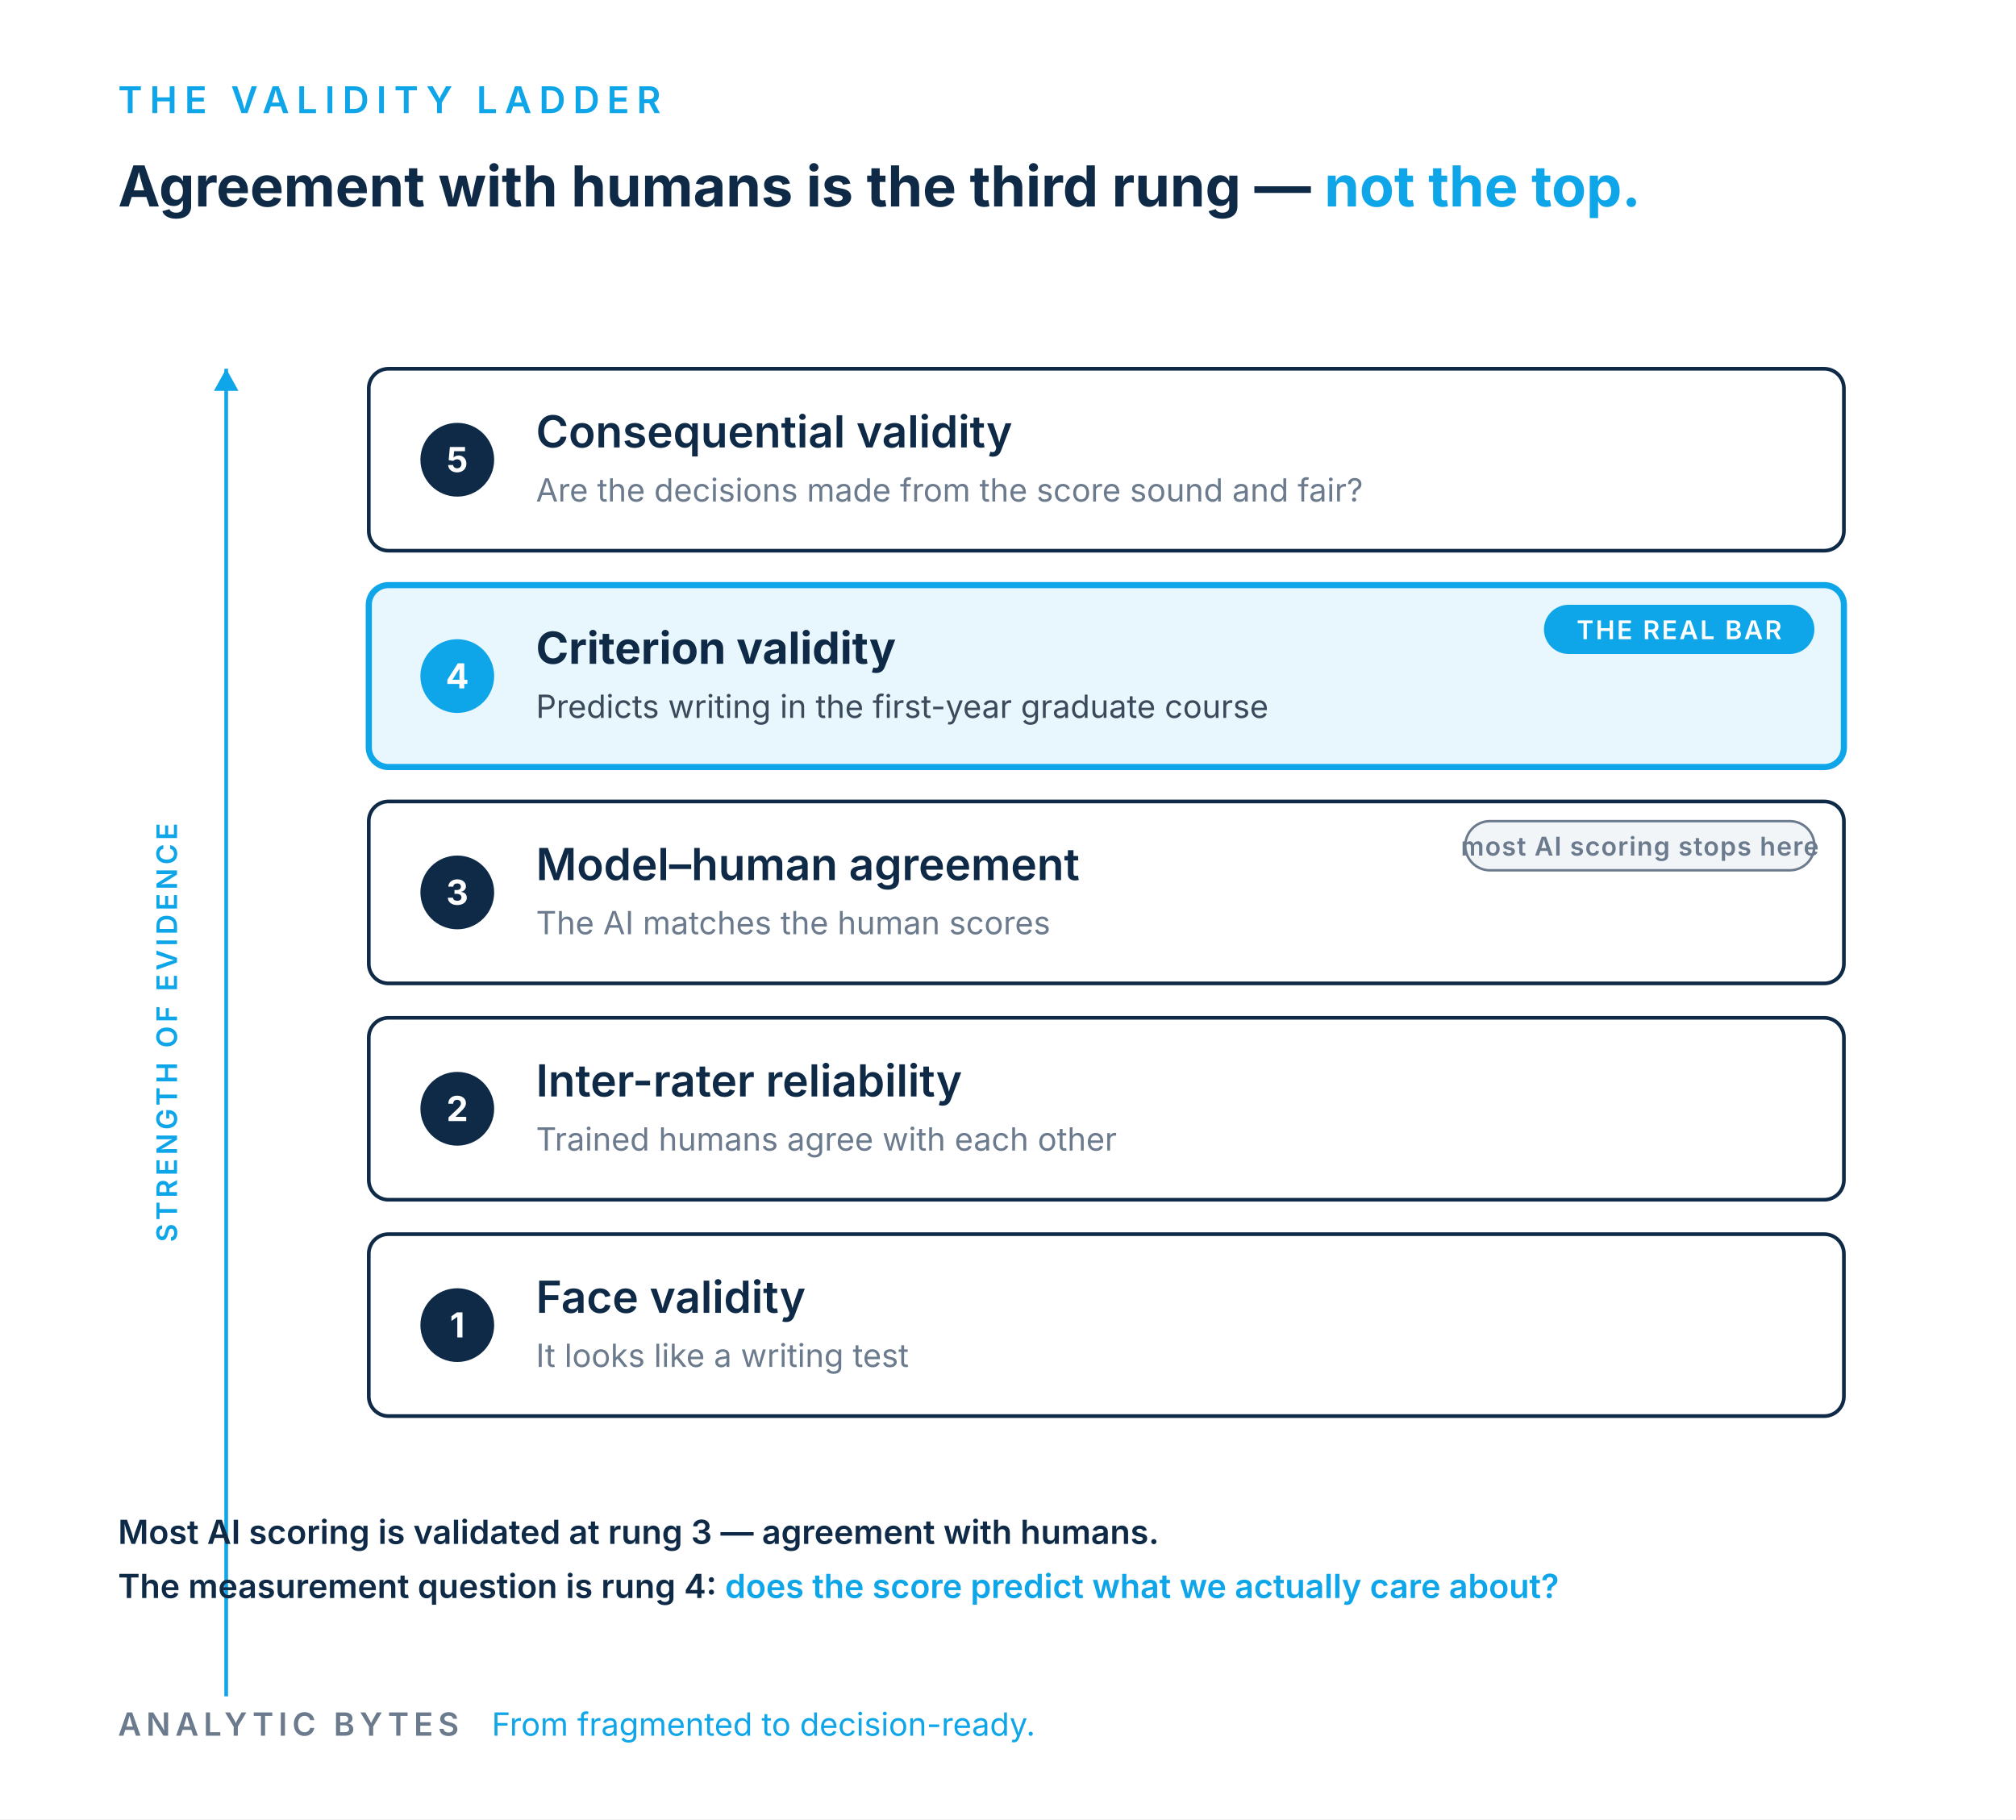
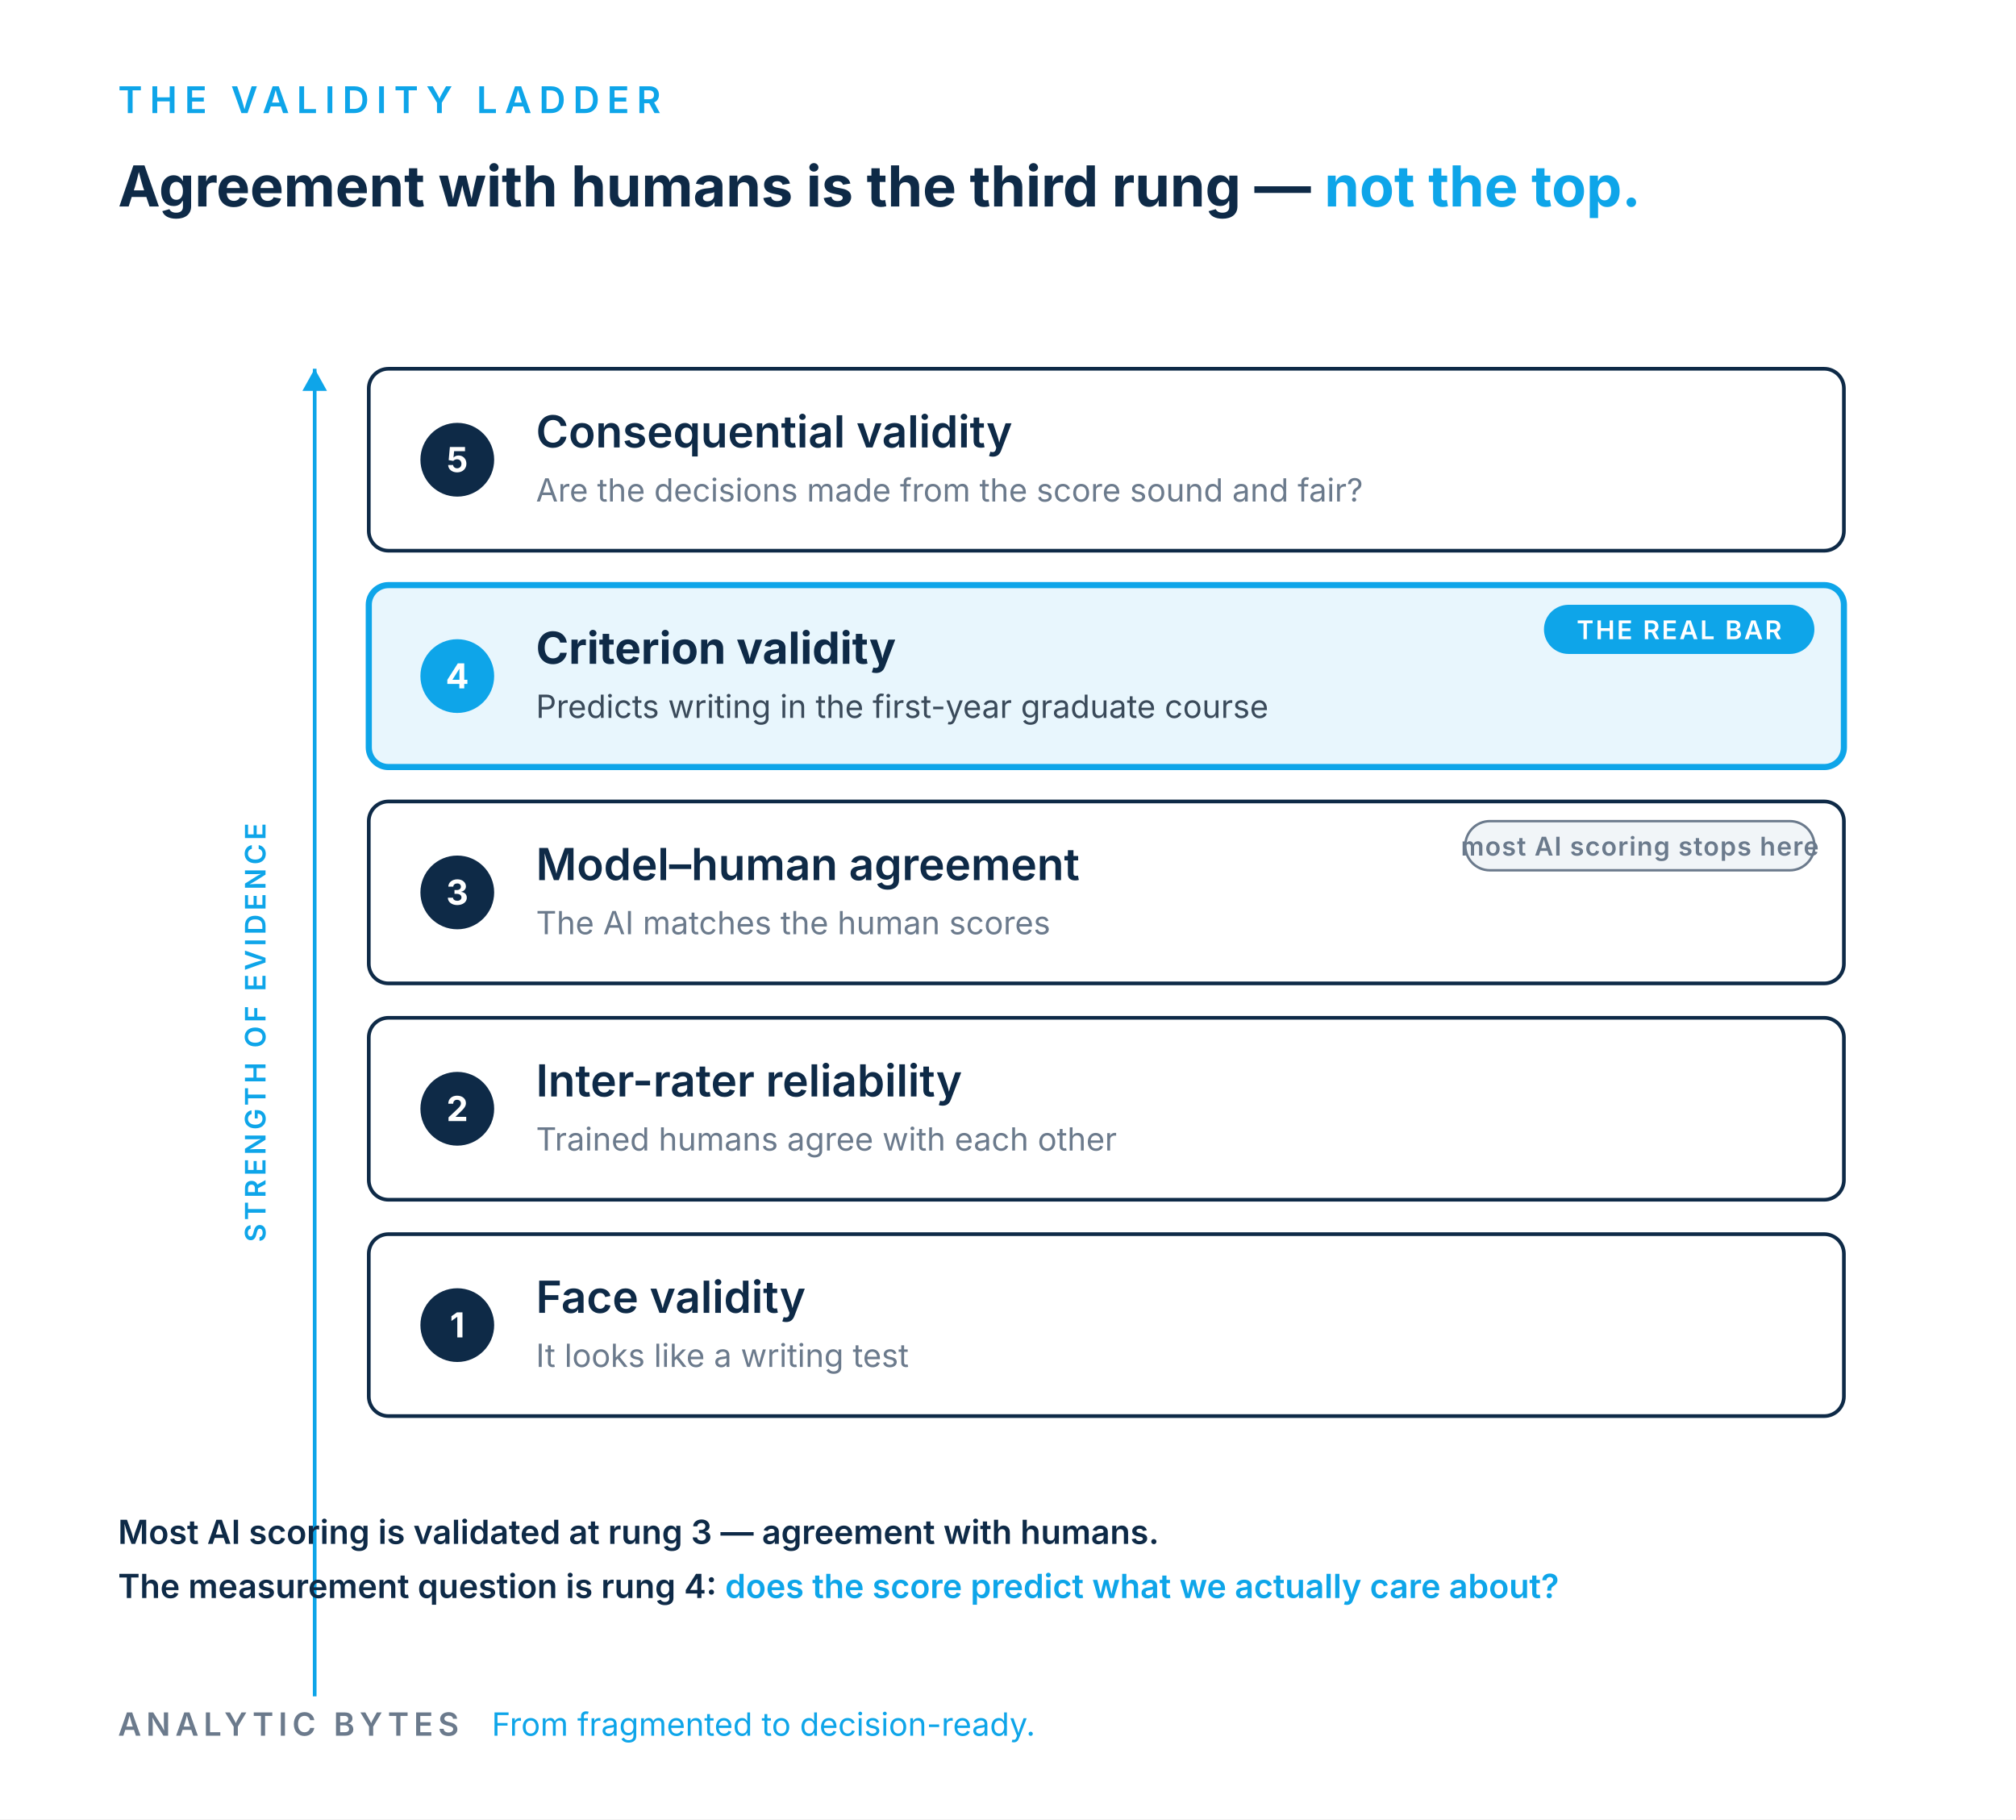
<svg xmlns="http://www.w3.org/2000/svg" viewBox="0 0 820 740" role="img" aria-labelledby="ttl desc" font-family="Inter,Helvetica,Arial,sans-serif">
  <rect width="820" height="740" fill="#FFFFFF" />
  <text x="48" y="46" font-size="15" letter-spacing="3" fill="#0EA5E9" font-weight="600">THE VALIDITY LADDER</text>
  <text x="48" y="84" font-size="23" fill="#0E2A47" font-weight="700">Agreement with humans is the third rung — <tspan fill="#0EA5E9">not the top.</tspan>
  </text>
-   <line x1="92" y1="690" x2="92" y2="150" stroke="#0EA5E9" stroke-width="1.5" />
-   <path d="M92,150 l-5,9 l10,0 z" fill="#0EA5E9" />
-   <text transform="translate(72,420) rotate(-90)" font-size="11.5" letter-spacing="1.5" fill="#0EA5E9" font-weight="600" text-anchor="middle">STRENGTH OF EVIDENCE</text>
+   <line x1="128" y1="690" x2="128" y2="150" stroke="#0EA5E9" stroke-width="1.5" />
+   <path d="M128,150 l-5,9 l10,0 z" fill="#0EA5E9" />
+   <text transform="translate(108,420) rotate(-90)" font-size="11.5" letter-spacing="1.5" fill="#0EA5E9" font-weight="600" text-anchor="middle">STRENGTH OF EVIDENCE</text>
  <rect x="150" y="150" width="600" height="74" rx="8" fill="#FFFFFF" stroke="#0E2A47" stroke-width="1.5" />
  <circle cx="186" cy="187" r="15" fill="#0E2A47" />
  <text x="186" y="192" font-size="14" fill="#FFFFFF" font-weight="700" text-anchor="middle">5</text>
  <text x="218" y="182" font-size="18" fill="#0E2A47" font-weight="600">Consequential validity</text>
  <text x="218" y="204" font-size="13" fill="#6B7A8C">Are the decisions made from the score sound and fair?</text>
  <rect x="150" y="238" width="600" height="74" rx="8" fill="#E8F6FD" stroke="#0EA5E9" stroke-width="2.5" />
  <circle cx="186" cy="275" r="15" fill="#0EA5E9" />
  <text x="186" y="280" font-size="14" fill="#FFFFFF" font-weight="700" text-anchor="middle">4</text>
  <text x="218" y="270" font-size="18" fill="#0E2A47" font-weight="700">Criterion validity</text>
  <text x="218" y="292" font-size="13" fill="#3A4A5A">Predicts writing in the first-year graduate course</text>
  <rect x="628" y="246" width="110" height="20" rx="10" fill="#0EA5E9" />
  <text x="683" y="260" font-size="10.5" letter-spacing="0.8" fill="#FFFFFF" font-weight="600" text-anchor="middle">THE REAL BAR</text>
  <rect x="150" y="326" width="600" height="74" rx="8" fill="#FFFFFF" stroke="#0E2A47" stroke-width="1.5" />
  <circle cx="186" cy="363" r="15" fill="#0E2A47" />
  <text x="186" y="368" font-size="14" fill="#FFFFFF" font-weight="700" text-anchor="middle">3</text>
  <text x="218" y="358" font-size="18" fill="#0E2A47" font-weight="600">Model–human agreement</text>
  <text x="218" y="380" font-size="13" fill="#6B7A8C">The AI matches the human scores</text>
  <rect x="596" y="334" width="142" height="20" rx="10" fill="#F1F5F8" stroke="#6B7A8C" stroke-width="1" />
  <text x="667" y="348" font-size="10.5" letter-spacing="0.4" fill="#6B7A8C" font-weight="600" text-anchor="middle">most AI scoring stops here</text>
  <rect x="150" y="414" width="600" height="74" rx="8" fill="#FFFFFF" stroke="#0E2A47" stroke-width="1.5" />
  <circle cx="186" cy="451" r="15" fill="#0E2A47" />
  <text x="186" y="456" font-size="14" fill="#FFFFFF" font-weight="700" text-anchor="middle">2</text>
  <text x="218" y="446" font-size="18" fill="#0E2A47" font-weight="600">Inter-rater reliability</text>
  <text x="218" y="468" font-size="13" fill="#6B7A8C">Trained humans agree with each other</text>
  <rect x="150" y="502" width="600" height="74" rx="8" fill="#FFFFFF" stroke="#0E2A47" stroke-width="1.5" />
  <circle cx="186" cy="539" r="15" fill="#0E2A47" />
  <text x="186" y="544" font-size="14" fill="#FFFFFF" font-weight="700" text-anchor="middle">1</text>
  <text x="218" y="534" font-size="18" fill="#0E2A47" font-weight="600">Face validity</text>
  <text x="218" y="556" font-size="13" fill="#6B7A8C">It looks like a writing test</text>
  <text x="48" y="628" font-size="13.5" fill="#0E2A47" font-weight="600">Most AI scoring is validated at rung 3 — agreement with humans.</text>
  <text x="48" y="650" font-size="13.5" fill="#0E2A47" font-weight="600">The measurement question is rung 4: <tspan fill="#0EA5E9">does the score predict what we actually care about?</tspan>
  </text>
  <text x="48" y="706" font-size="13" letter-spacing="2" fill="#6B7A8C" font-weight="600">ANALYTIC BYTES</text>
  <text x="200" y="706" font-size="13" fill="#0EA5E9">From fragmented to decision-ready.</text>
</svg>
